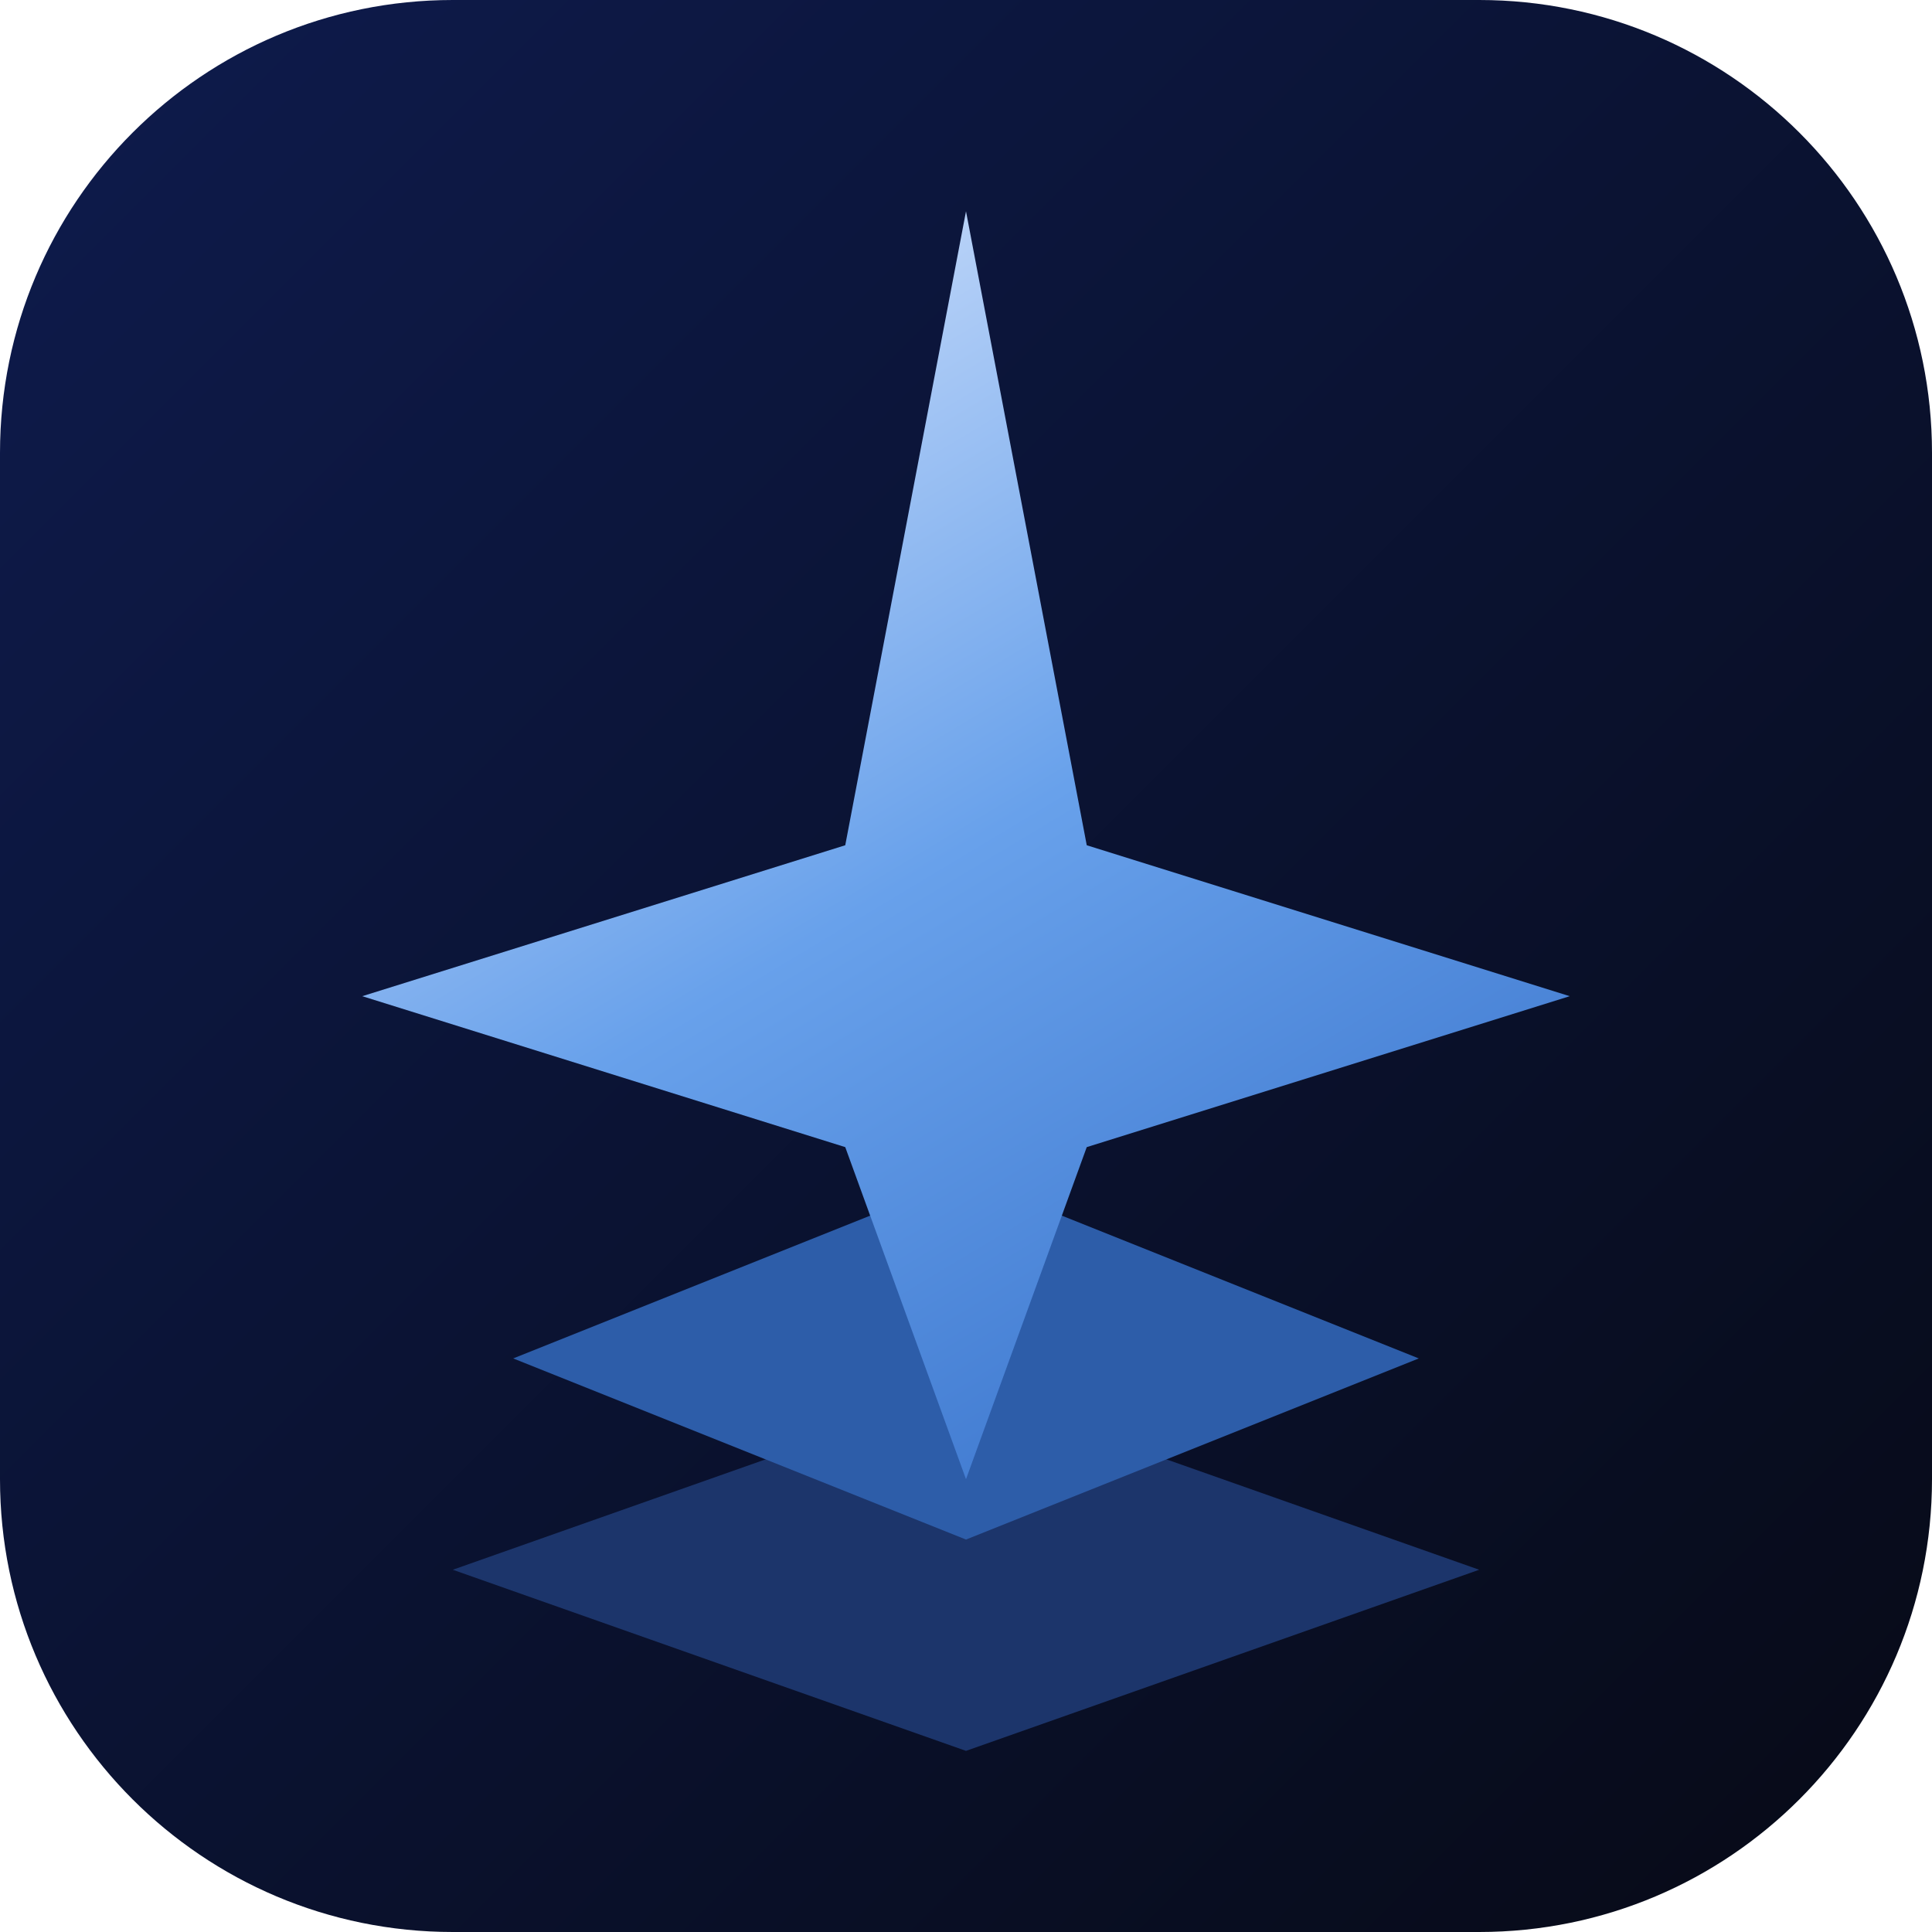
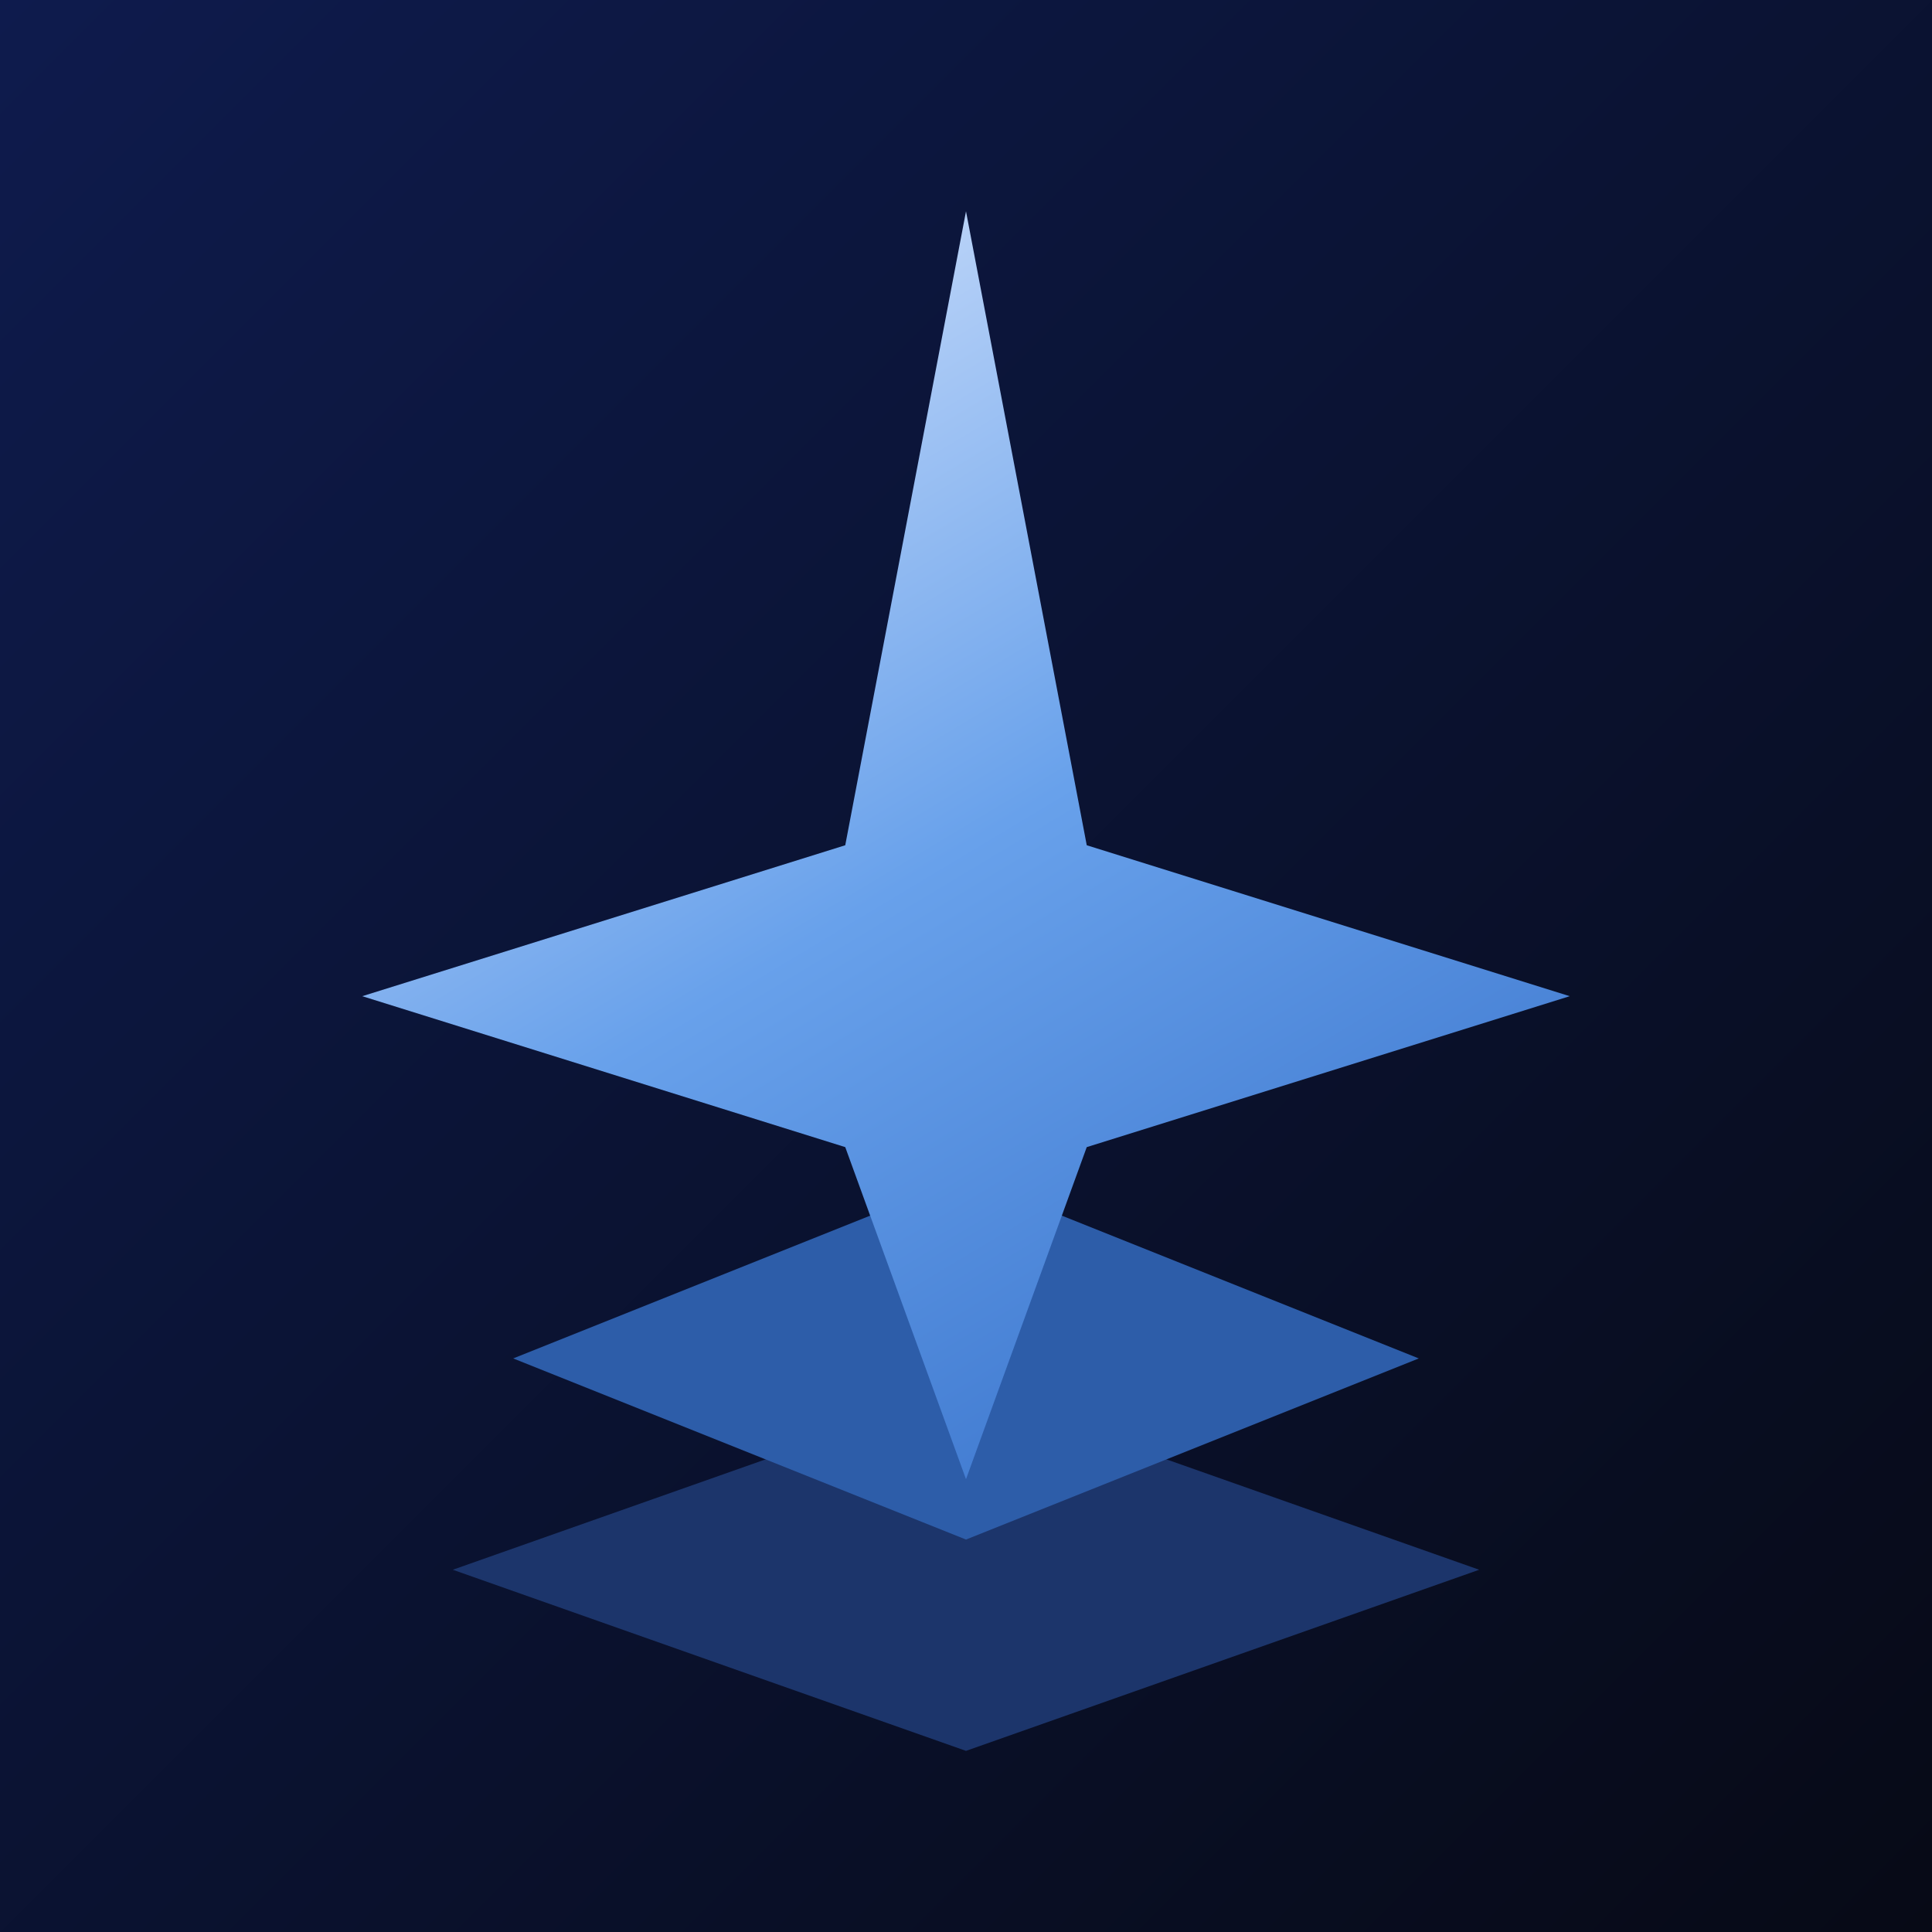
<svg xmlns="http://www.w3.org/2000/svg" viewBox="0 0 64 64">
  <defs>
    <linearGradient id="bg" x1="0" y1="0" x2="64" y2="64" gradientUnits="userSpaceOnUse">
      <stop offset="0" stop-color="#0E1B4D" />
      <stop offset="1" stop-color="#070A16" />
    </linearGradient>
    <linearGradient id="star" x1="20" y1="8" x2="44" y2="48" gradientUnits="userSpaceOnUse">
      <stop offset="0" stop-color="#CFE0FB" />
      <stop offset="0.5" stop-color="#68A1EB" />
      <stop offset="1" stop-color="#3A74CC" />
    </linearGradient>
  </defs>
-   <rect width="64" height="64" rx="15" fill="url(#bg)" />
+   <rect width="64" height="64" fill="url(#bg)" />
  <polygon points="32,46 49,52 32,58 15,52" fill="#1c356b" />
  <polygon points="32,39 47,45 32,51 17,45" fill="#2D5DA9" />
  <path d="M32,7 L36,28 L52,33 L36,38 L32,49 L28,38 L12,33 L28,28 Z" fill="url(#star)" />
</svg>
